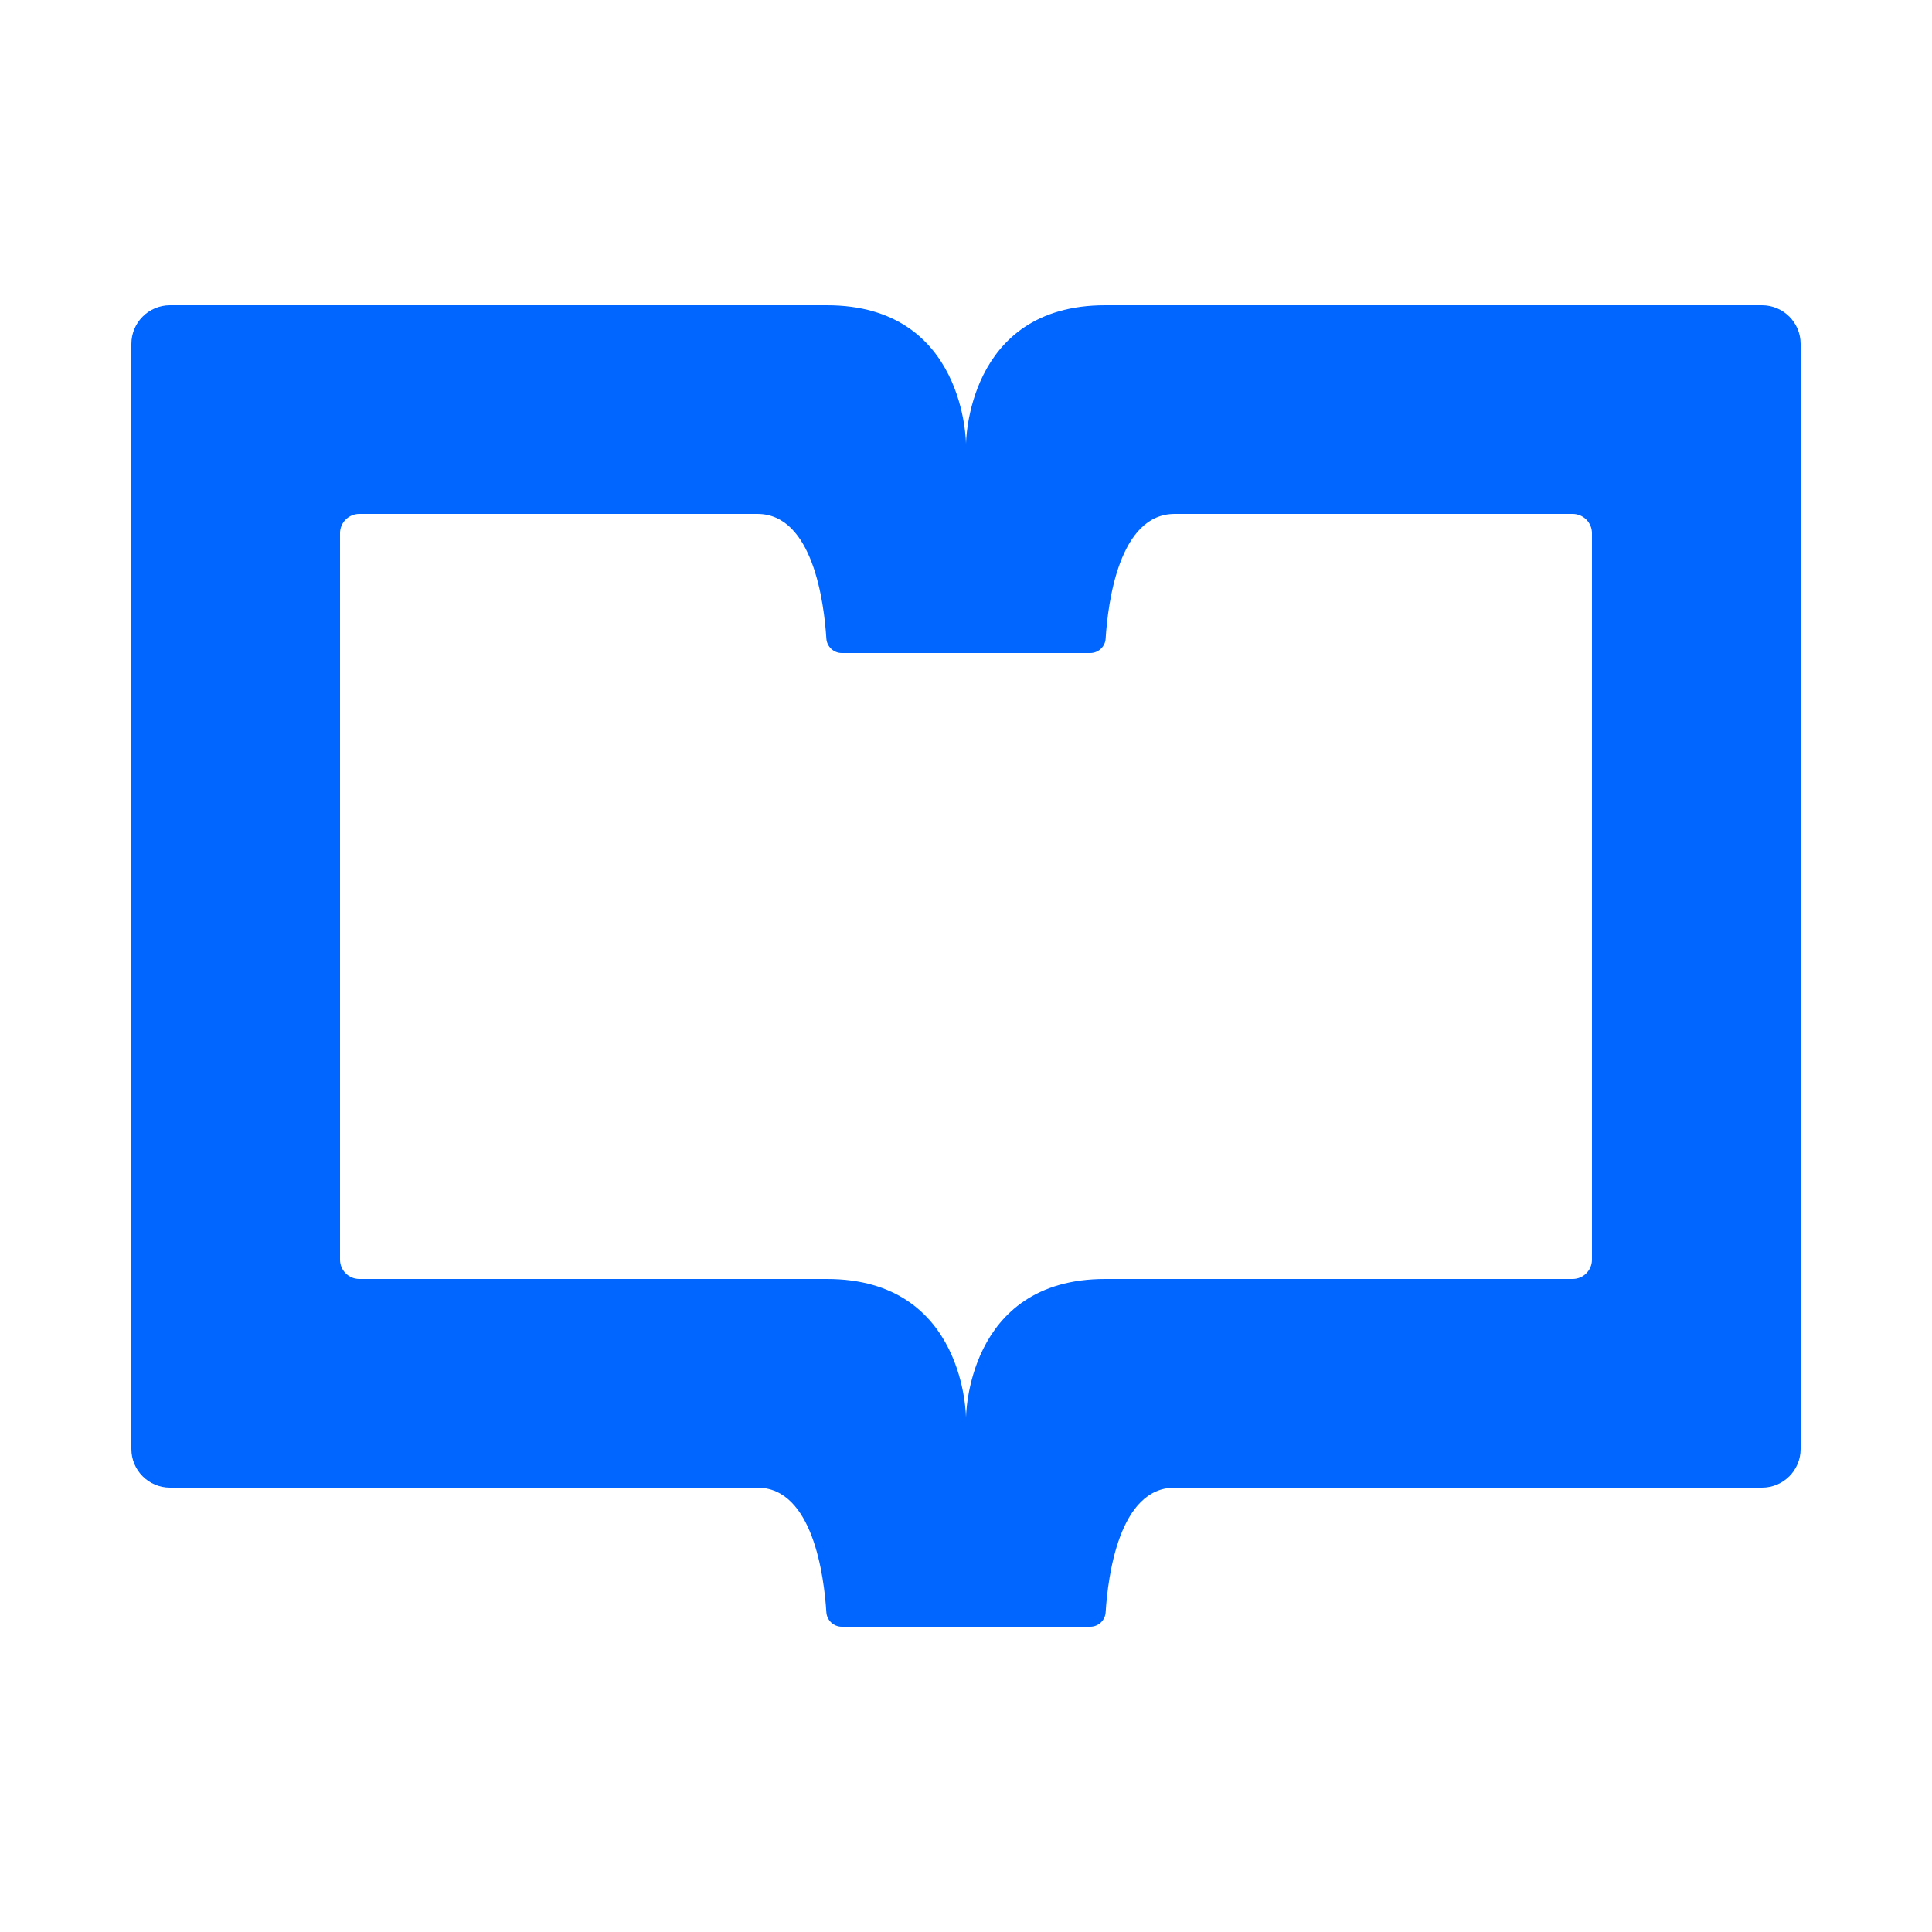
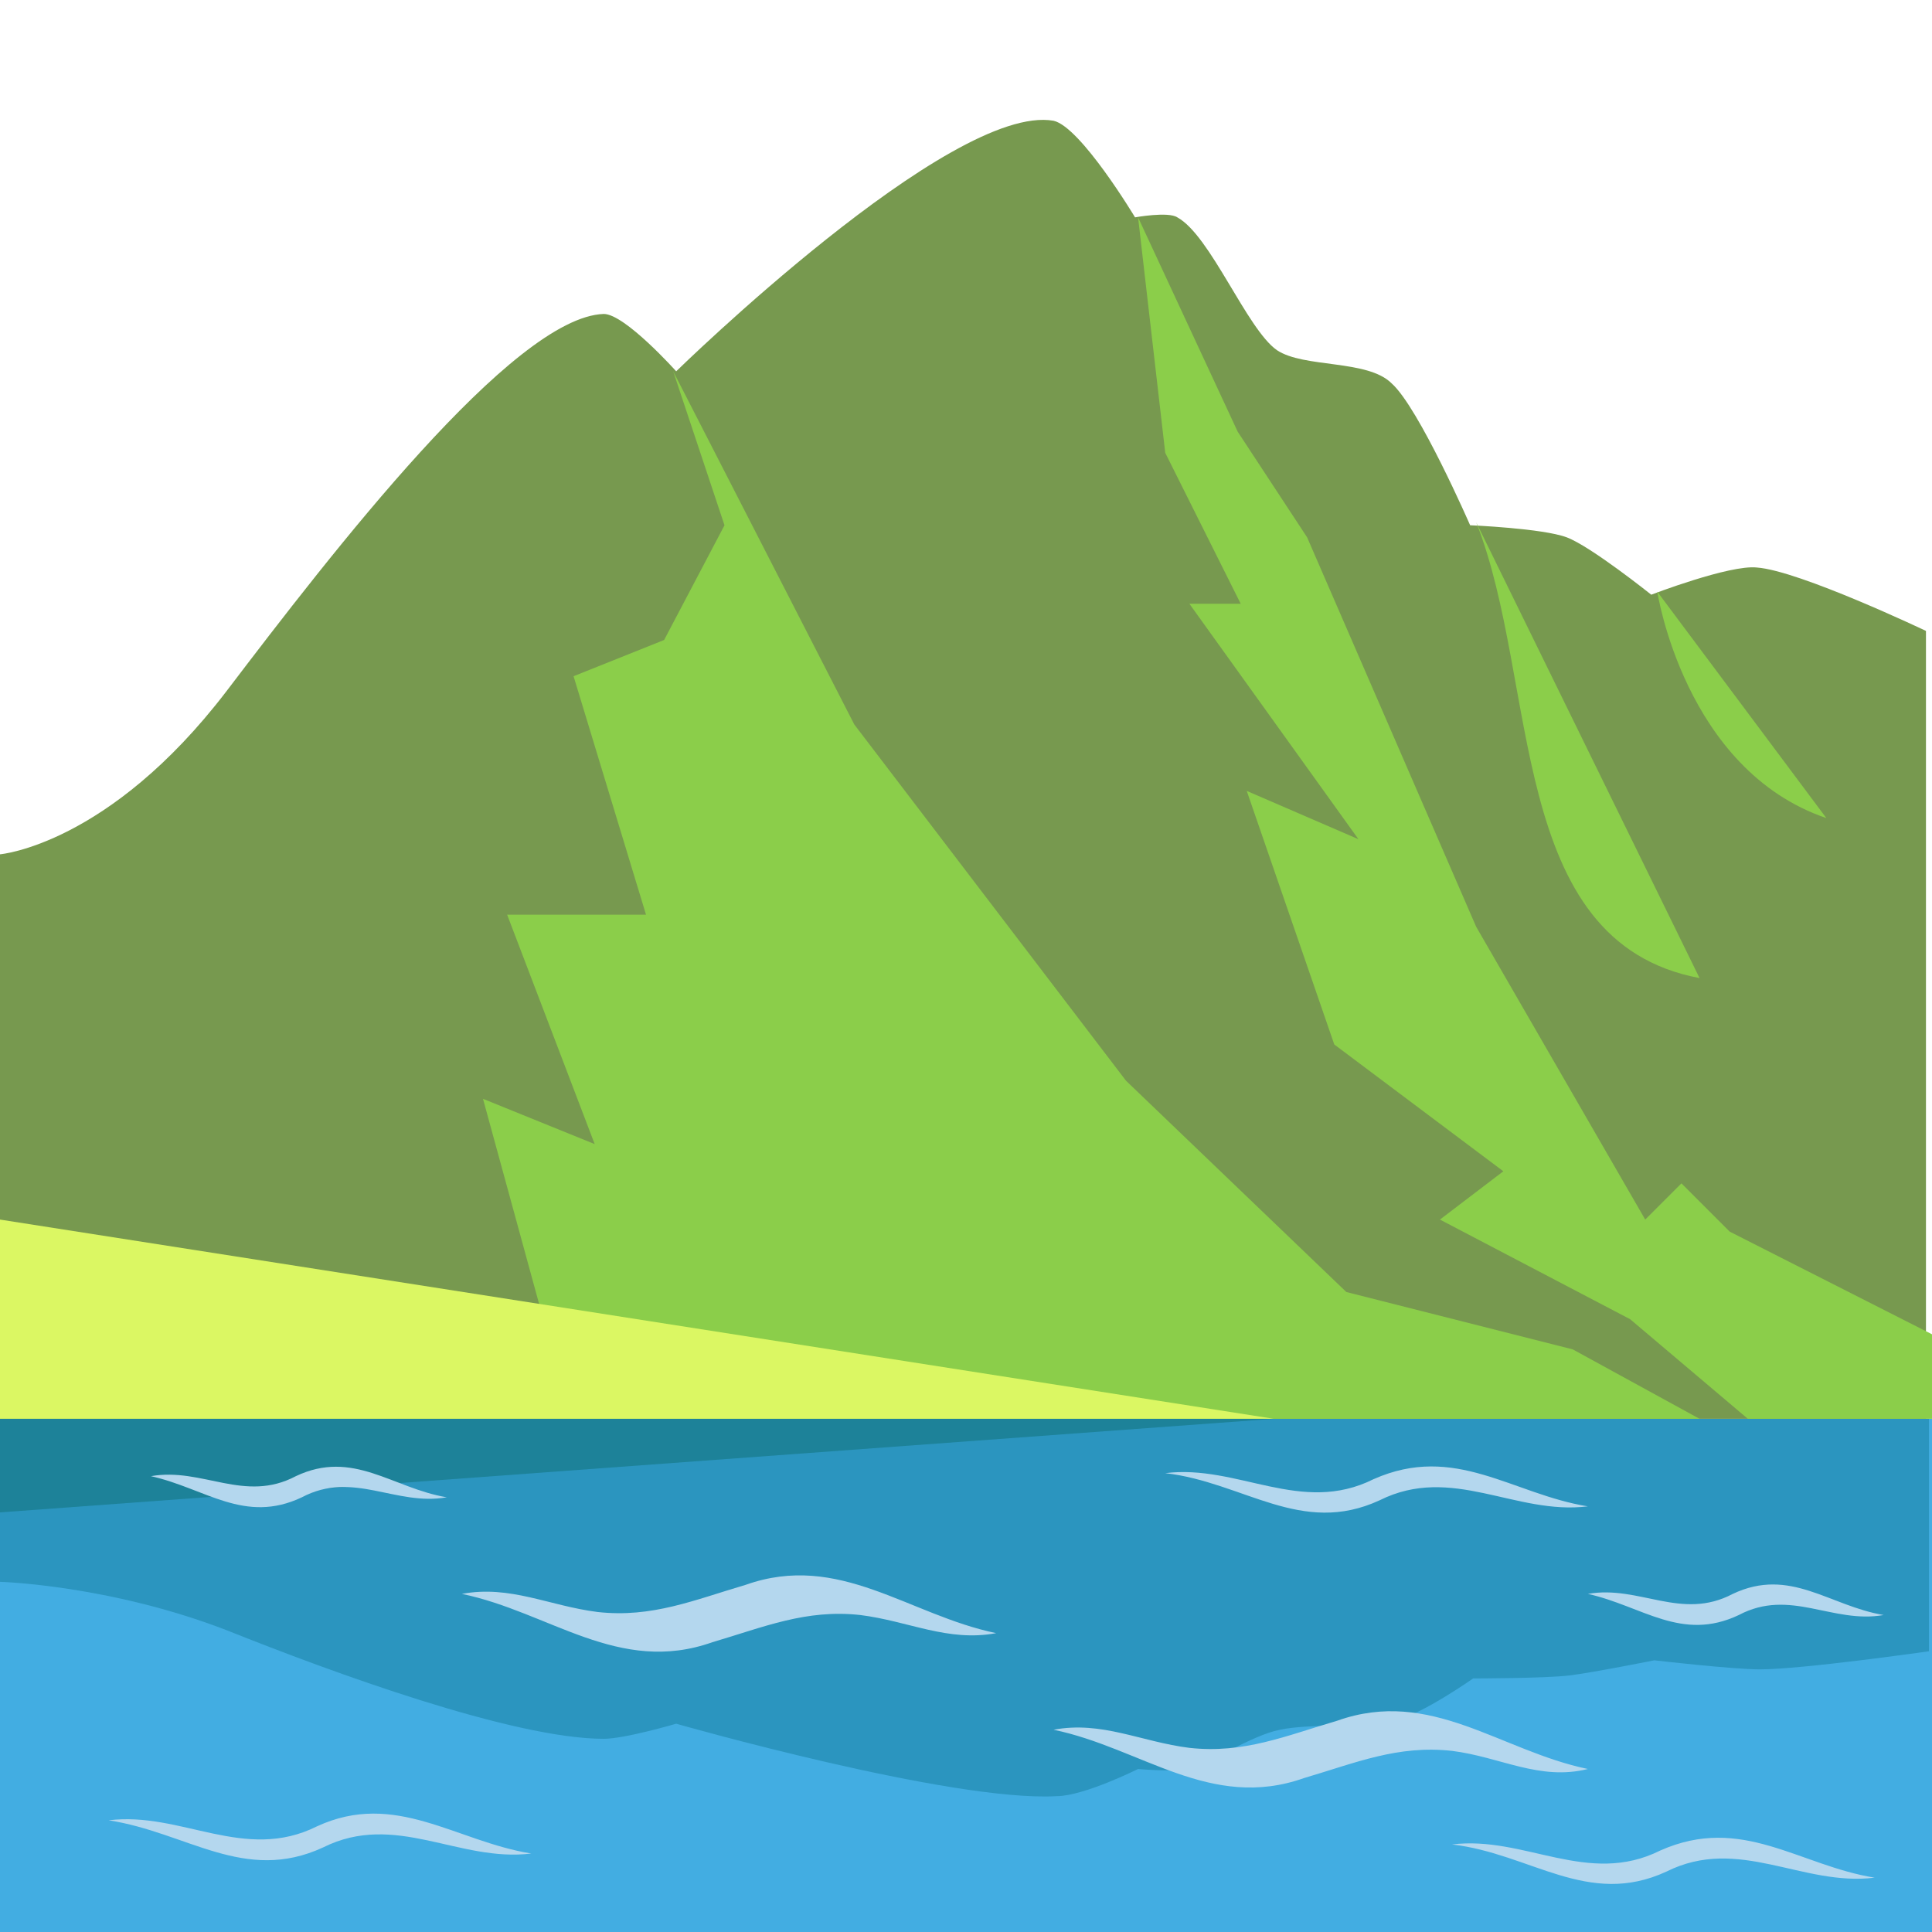
- <svg xmlns="http://www.w3.org/2000/svg" id="Layer_1" viewBox="0 0 250 250">
-   <path d="m143,39.5c-18,0-18,18-18,18,0,0,0-18-18-18H22c-2.76,0-5,2.24-5,5v143c0,2.76,2.24,5,5,5h76c7.2,0,8.64,11.52,8.93,16.13.07,1.05.95,1.87,2,1.87h32.14c1.06,0,1.94-.82,2-1.87.29-4.61,1.73-16.13,8.93-16.13h76c2.76,0,5-2.24,5-5V44.5c0-2.76-2.24-5-5-5h-85Zm63,123.5c0,1.38-1.12,2.5-2.5,2.5h-60.5c-18,0-18,18-18,18,0,0,0-18-18-18h-60.5c-1.38,0-2.5-1.12-2.5-2.5v-94c0-1.38,1.12-2.5,2.5-2.5h51.5c7.2,0,8.64,11.52,8.93,16.13.07,1.05.95,1.87,2,1.87h32.14c1.06,0,1.94-.82,2-1.87.29-4.61,1.73-16.13,8.93-16.13h51.5c1.38,0,2.5,1.12,2.5,2.5v94Z" style="fill:#06f;" />
+ <svg xmlns="http://www.w3.org/2000/svg" width="800px" height="800px" viewBox="0 0 64 64" aria-hidden="true" role="img" class="iconify iconify--emojione" preserveAspectRatio="xMidYMid meet">
+   <path fill="#42ade2" d="M0 47h64v17H0z">
+ 
+ </path>
+   <path d="M0 52.4s3.6.1 7.5 1.6C11 55.4 17 57.6 20 57.6c.7 0 2.4-.5 2.4-.5s9.1 2.6 12.6 2.4c.9 0 2.7-.9 2.7-.9s1.1.1 1.4 0c1.1-.2 2.3-1.1 3.3-1.3c.9-.2 3-.1 3.8-.3c.9-.2 2.6-1.4 2.6-1.4s2.4 0 3.2-.1c.8-.1 2.8-.5 2.8-.5s2.6.3 3.5.3c1.4 0 5.6-.6 5.6-.6V47H0v5.4" fill="#2b95bf">
+ 
+ </path>
+   <path d="M0 28.3s3.6-.3 7.5-5.4C11 18.3 17 10.5 20 10.4c.7 0 2.4 1.9 2.4 1.9S31.5 3.4 34.9 4c.9.2 2.7 3.2 2.7 3.2s1.1-.2 1.4 0c1.1.6 2.3 3.7 3.3 4.4c.9.6 3 .3 3.8 1.1c.9.8 2.6 4.7 2.6 4.7s2.4.1 3.2.4c.8.3 2.8 1.9 2.8 1.9s2.6-1 3.5-.9c1.4.1 5.6 2.1 5.6 2.1V47H0V28.3" fill="#77994f">
+ 
+ </path>
+   <g fill="#8bce4a">
+     <path d="M56.3 32.4l-7.4-15.1c2.1 5.3 1 13.9 7.4 15.1">
+ 
+ </path>
+     <path d="M54.9 19.6s.9 5.9 5.6 7.5l-5.6-7.5">
+ 
+ </path>
+     <path d="M18.9 47L16 36.4l3.7 1.5l-2.9-7.6h4.6L19 22.4l3-1.2l2-3.8l-1.7-5.1l6 11.7l9 11.8l7.3 7l7.5 1.9l4.2 2.3z">
+ 
+ </path>
+     <path d="M37.7 7.2l.9 7.8l2.5 5h-1.7l5.6 7.8l-3.7-1.6l2.9 8.4l5.6 4.2l-2.1 1.6l6.3 3.3l3.9 3.3H64v-2.8l-6.7-3.4l-1.6-1.6l-1.2 1.2l-5.6-9.7l-5.6-12.9l-2.3-3.5z">
+ 
+ </path>
+   </g>
+   <path fill="#dbf763" d="M42.2 47H0v-6.6z">
+ 
+ </path>
+   <path fill="#1d8299" d="M42.2 47H0v3.1z">
+ 
+ </path>
+   <g fill="#b4d7ee">
+     <path d="M5 48.9c1.7-.3 3.1.9 4.8 0c1.9-.9 3.2.4 5 .7c-1.7.3-3.1-.9-4.8 0c-1.9.9-3.2-.3-5-.7">
+ 
+ </path>
+     <path d="M52.6 52.8c1.7-.3 3.1.9 4.8 0c1.9-.9 3.2.4 5 .7c-1.7.3-3.1-.9-4.8 0c-1.9.9-3.2-.3-5-.7">
+ 
+ </path>
+     <path d="M15.3 52.8c1.6-.3 2.9.4 4.5.6c1.8.2 3.2-.4 4.9-.9c3.1-1.1 5.4 1 8.3 1.6c-1.6.3-2.9-.4-4.5-.6c-1.8-.2-3.2.4-4.9.9c-3.1 1.1-5.4-1-8.3-1.6">
+ 
+ </path>
+     <path d="M34.9 57.3c1.6-.3 2.9.4 4.5.6c1.8.2 3.2-.4 4.9-.9c3.1-1.1 5.4 1 8.3 1.6c-1.6.4-2.9-.4-4.5-.6c-1.8-.2-3.2.4-4.9.9c-3.1 1.1-5.4-1-8.3-1.6">
+ 
+ </path>
+     <path d="M38.6 48.8c2.4-.3 4.5 1.4 6.9.2c2.7-1.2 4.6.5 7.1.9c-2.4.3-4.5-1.4-6.9-.2c-2.6 1.2-4.5-.6-7.1-.9">
+ 
+ </path>
+     <path d="M48.1 61.1c2.4-.3 4.5 1.4 6.9.2c2.7-1.2 4.6.5 7.1.9c-2.4.3-4.5-1.4-6.9-.2c-2.6 1.2-4.5-.6-7.1-.9">
+ 
+ </path>
+     <path d="M3.6 60.3c2.4-.3 4.5 1.4 6.9.2c2.6-1.2 4.6.5 7.1.9c-2.4.3-4.5-1.4-6.9-.2c-2.6 1.2-4.5-.5-7.1-.9">
+ 
+ </path>
+   </g>
</svg>
